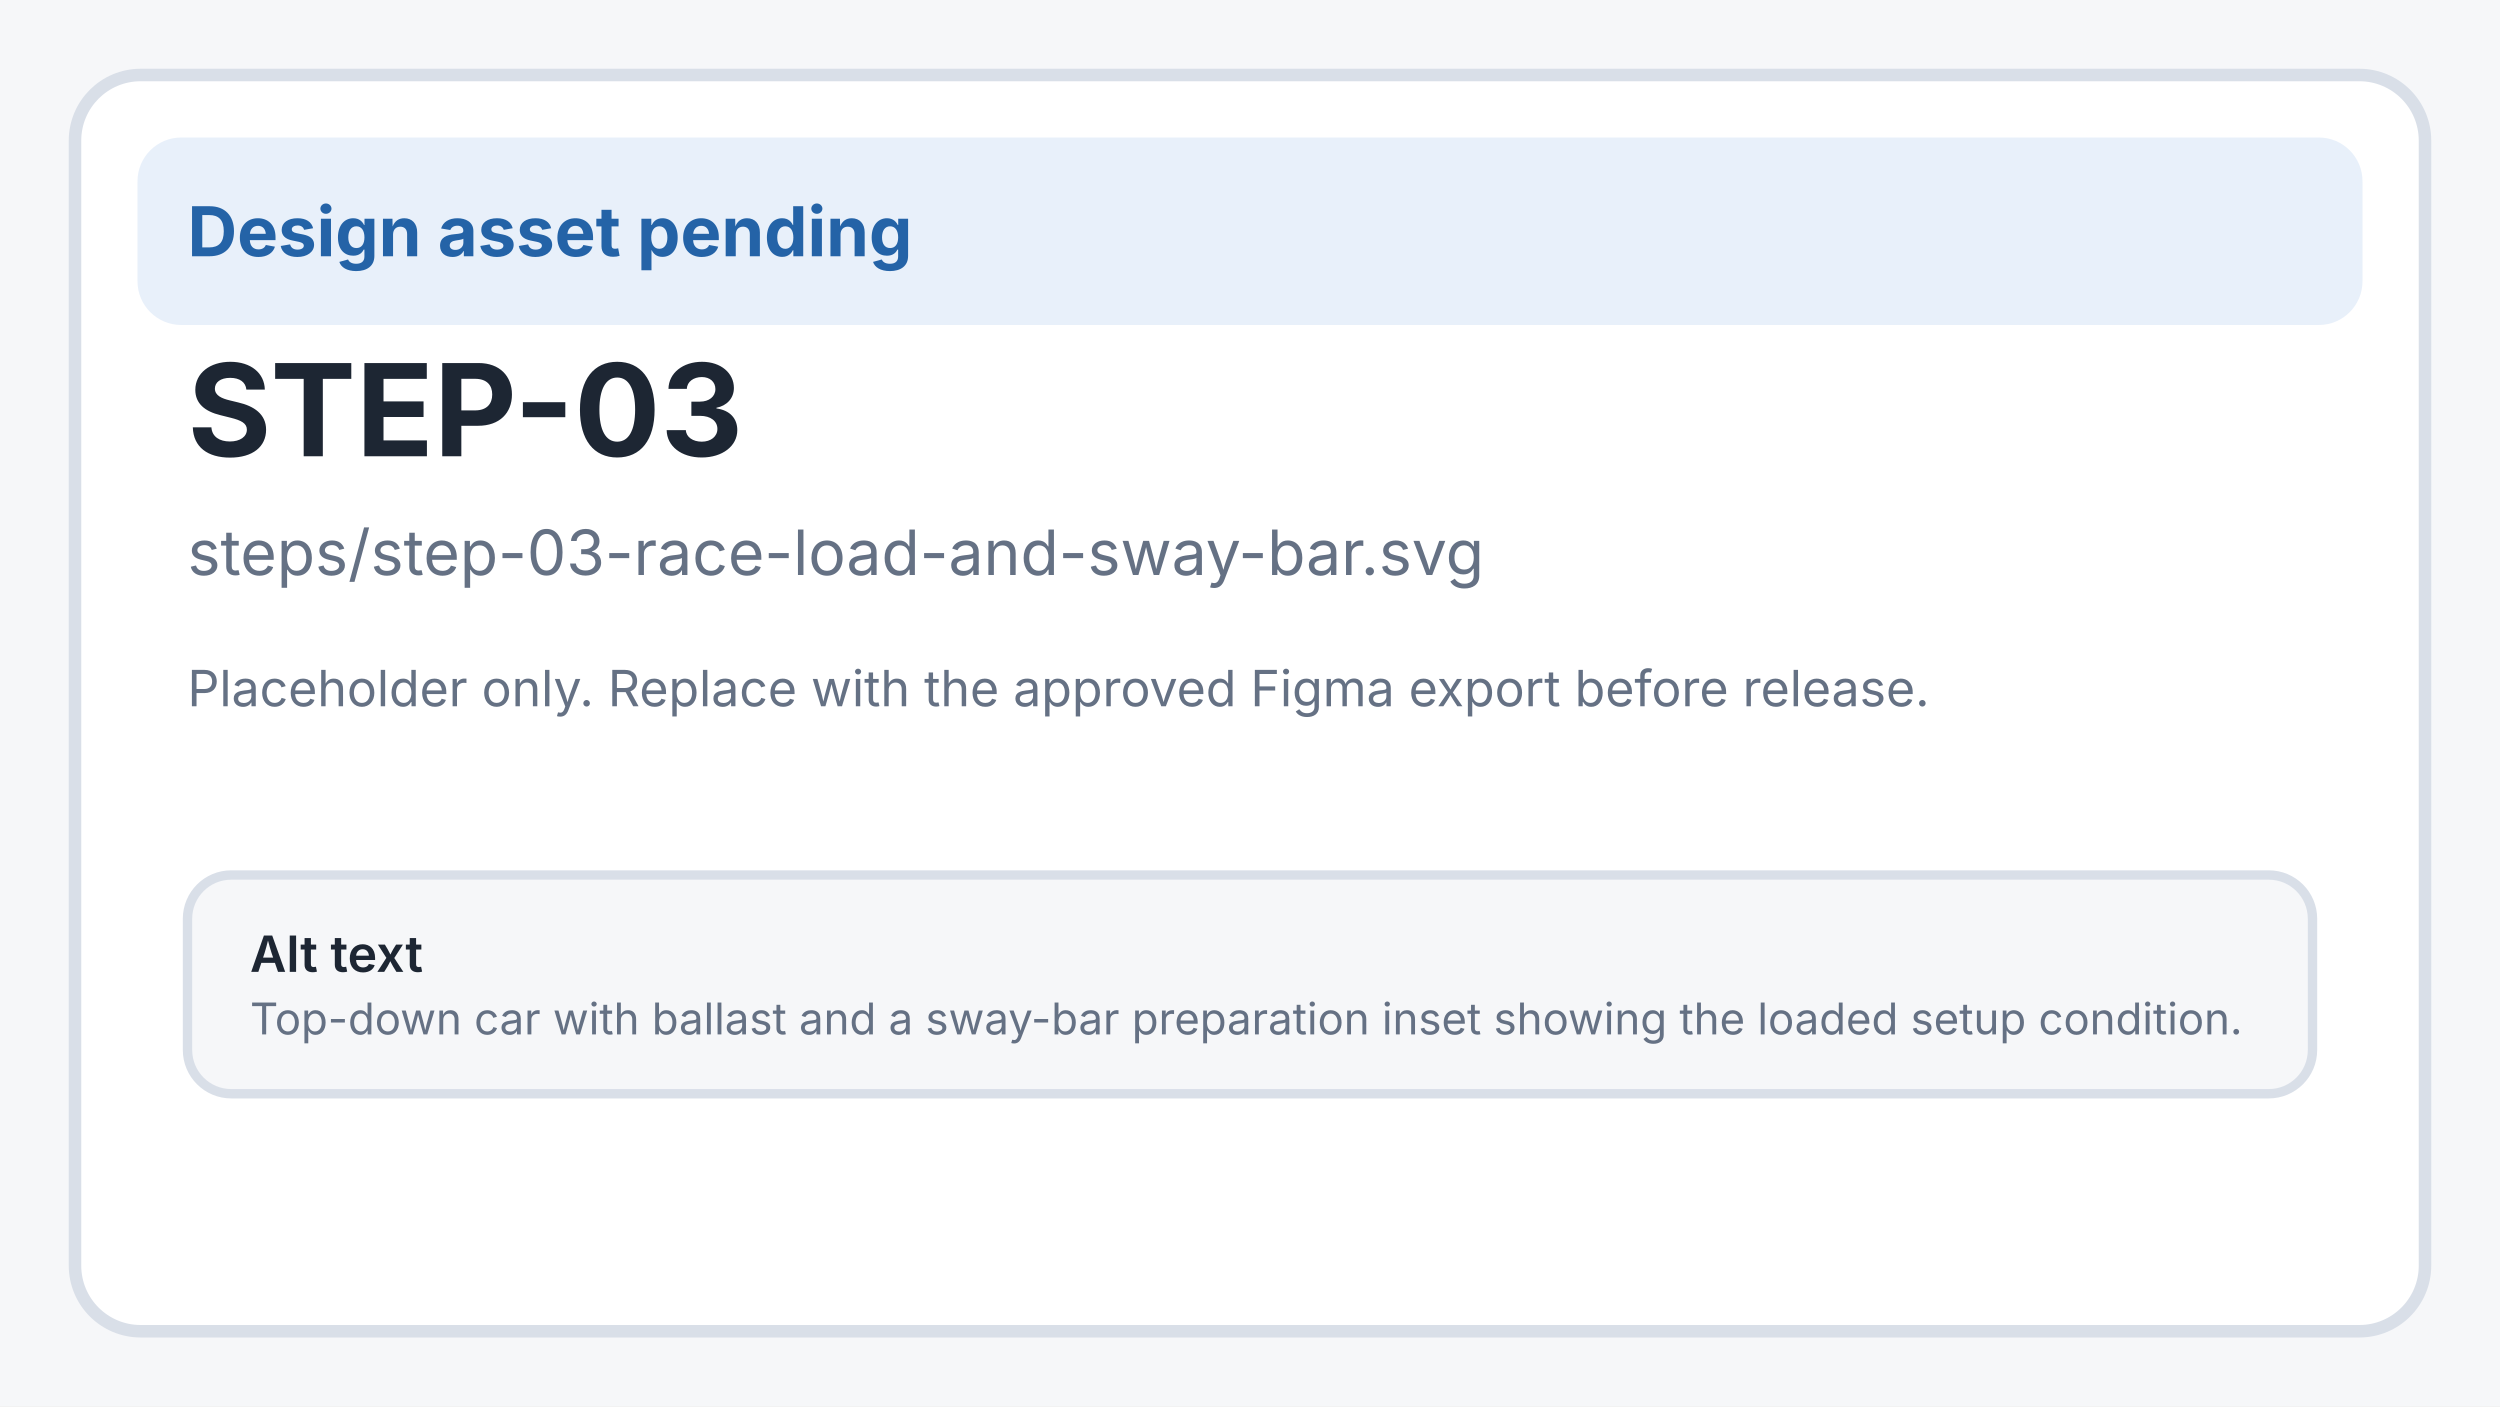
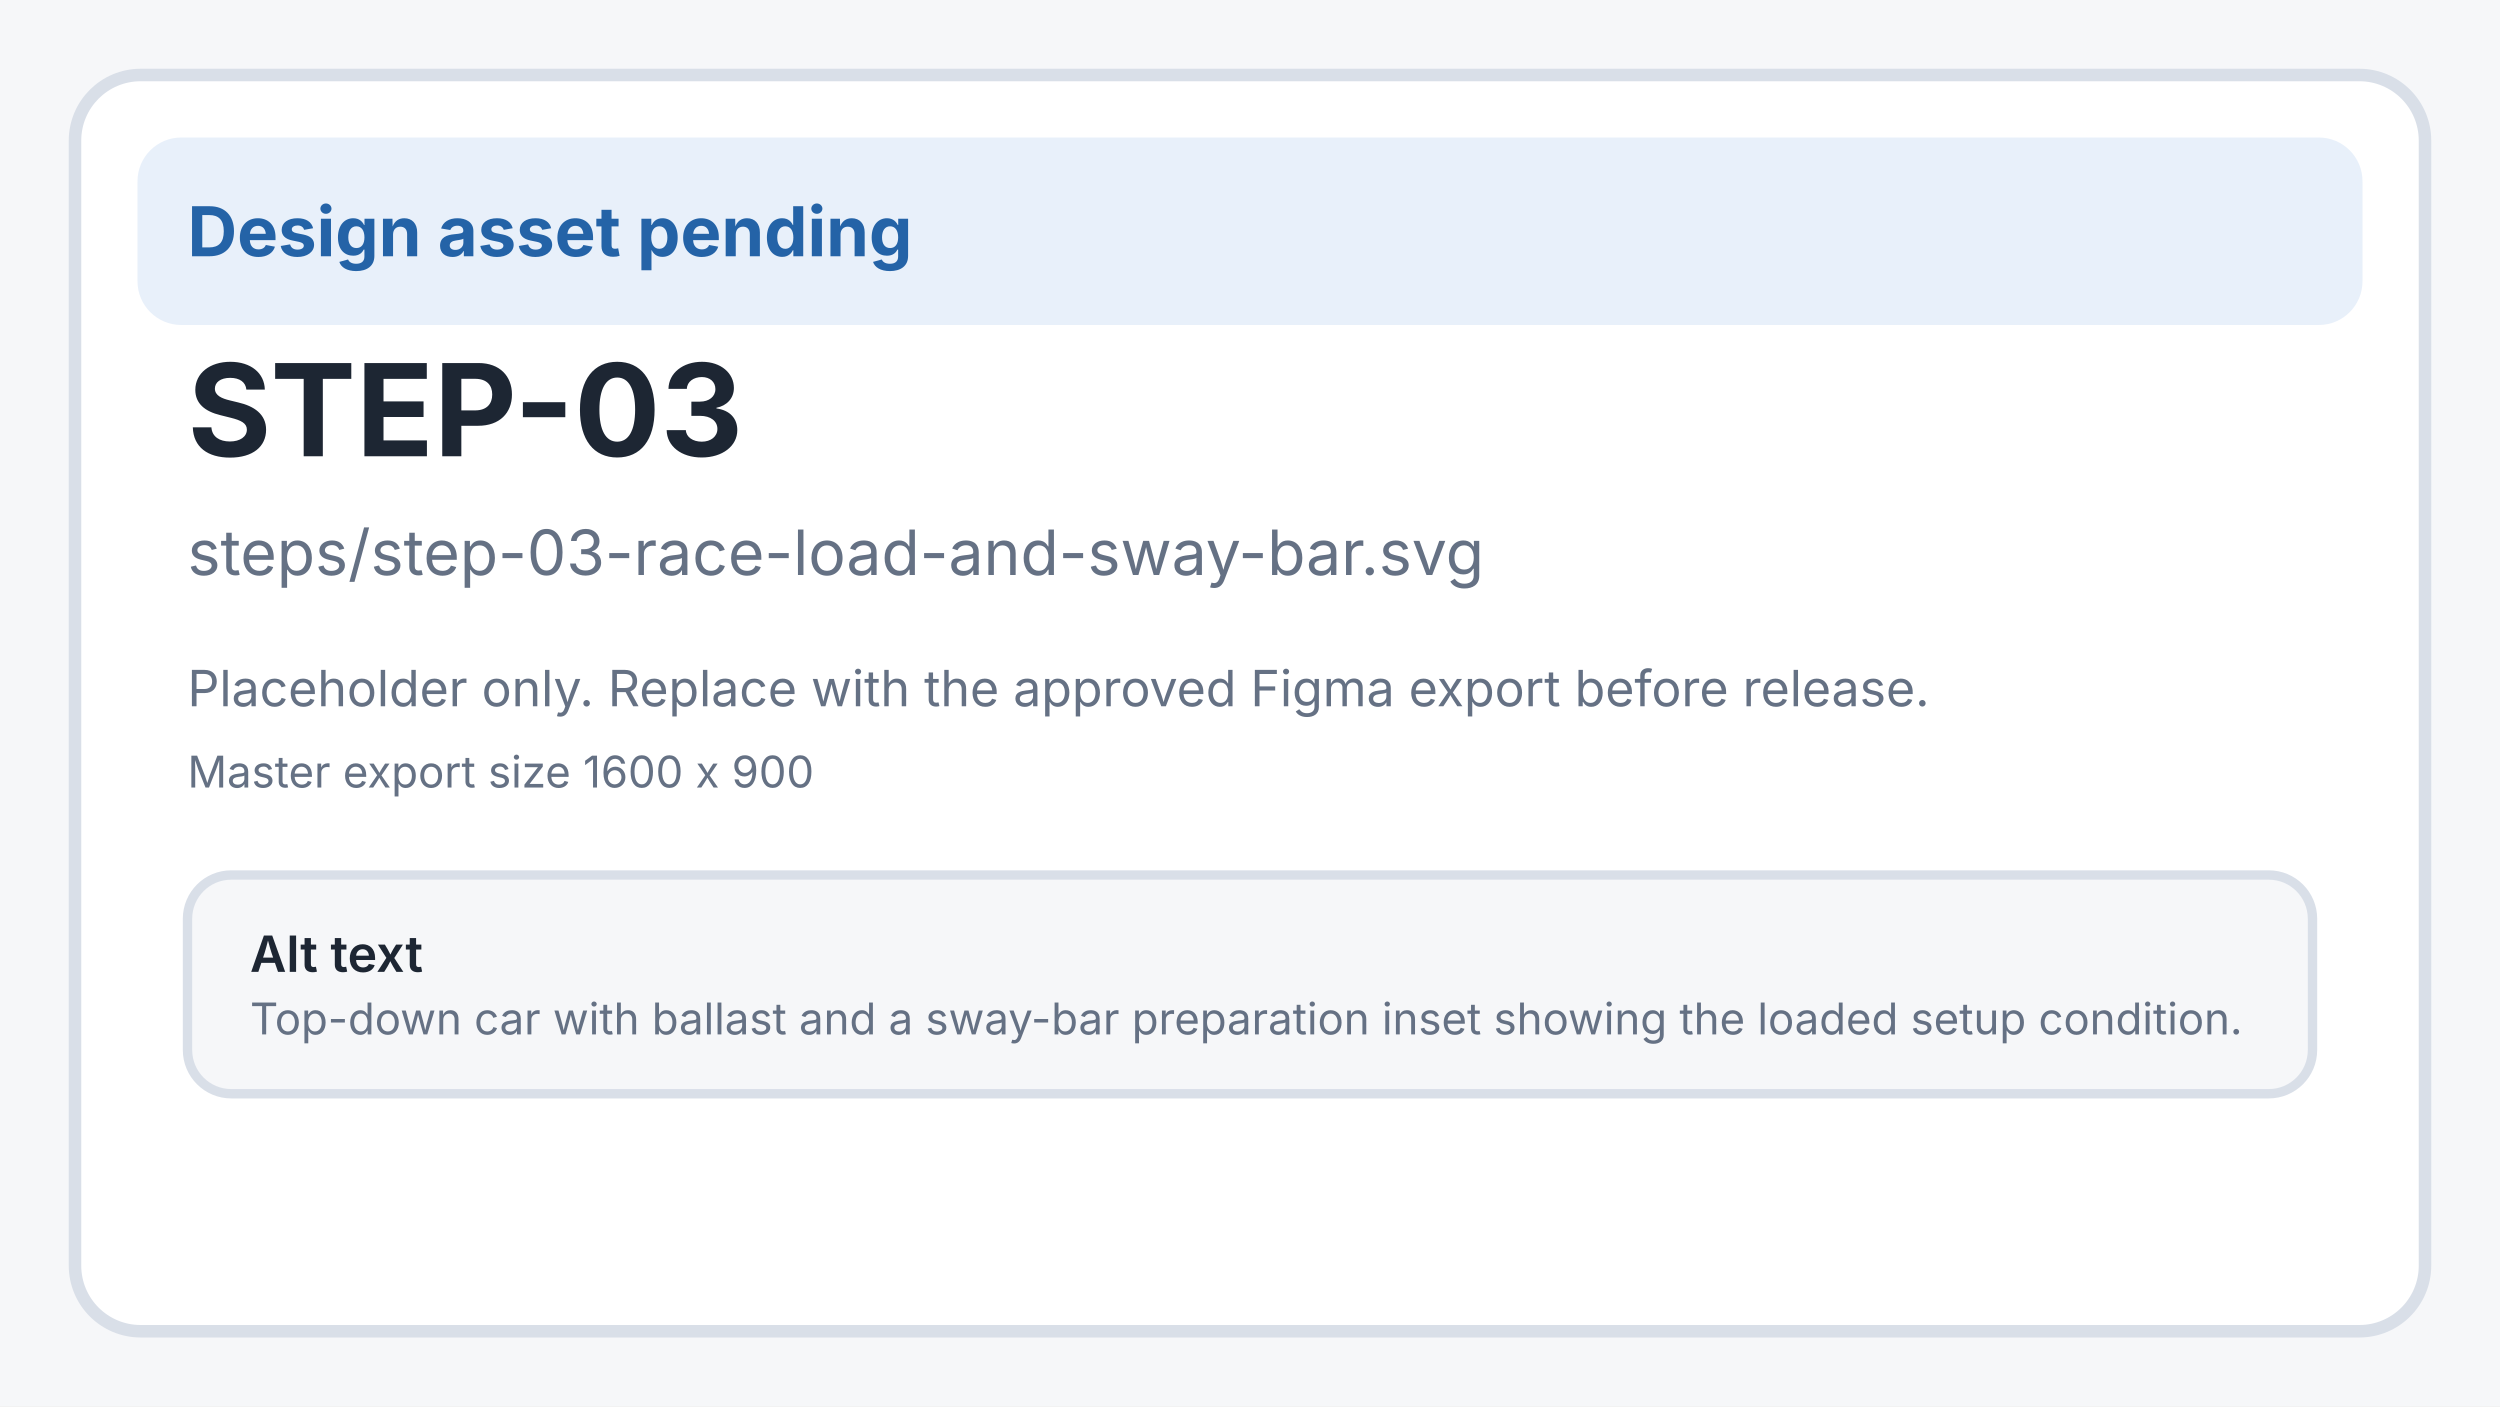
<svg xmlns="http://www.w3.org/2000/svg" viewBox="0 0 1600 900" role="img" aria-labelledby="title desc">
  <rect width="1600" height="900" fill="#F6F7F9" />
  <rect x="48" y="48" width="1504" height="804" rx="42" fill="#FFFFFF" stroke="#D9DFE8" stroke-width="8" />
  <rect x="88" y="88" width="1424" height="120" rx="28" fill="#E8F0FA" />
  <text x="120" y="164" fill="#2463A7" font-family="Inter, Segoe UI, sans-serif" font-size="44" font-weight="700">
    Design asset pending
  </text>
  <text x="120" y="292" fill="#1D2633" font-family="Inter, Segoe UI, sans-serif" font-size="82" font-weight="700">
    STEP-03
  </text>
  <text x="120" y="368" fill="#657184" font-family="Inter, Segoe UI, sans-serif" font-size="40">
    steps/step-03-race-load-and-sway-bar.svg
  </text>
  <text x="120" y="452" fill="#657184" font-family="Inter, Segoe UI, sans-serif" font-size="32">
    Placeholder only. Replace with the approved Figma export before release.
  </text>
+   <text x="120" y="504" fill="#657184" font-family="Inter, Segoe UI, sans-serif" font-size="28">
+     Master export size 1600 x 900
+   </text>
  <g transform="translate(120 560)">
    <rect width="1360" height="140" rx="28" fill="#F6F7F9" stroke="#D9DFE8" stroke-width="6" />
    <text x="40" y="62" fill="#1D2633" font-family="Inter, Segoe UI, sans-serif" font-size="32" font-weight="600">
      Alt text
    </text>
    <text x="40" y="102" fill="#657184" font-family="Inter, Segoe UI, sans-serif" font-size="28">
      Top-down car with ballast and a sway-bar preparation inset showing the loaded setup condition.
    </text>
  </g>
</svg>
